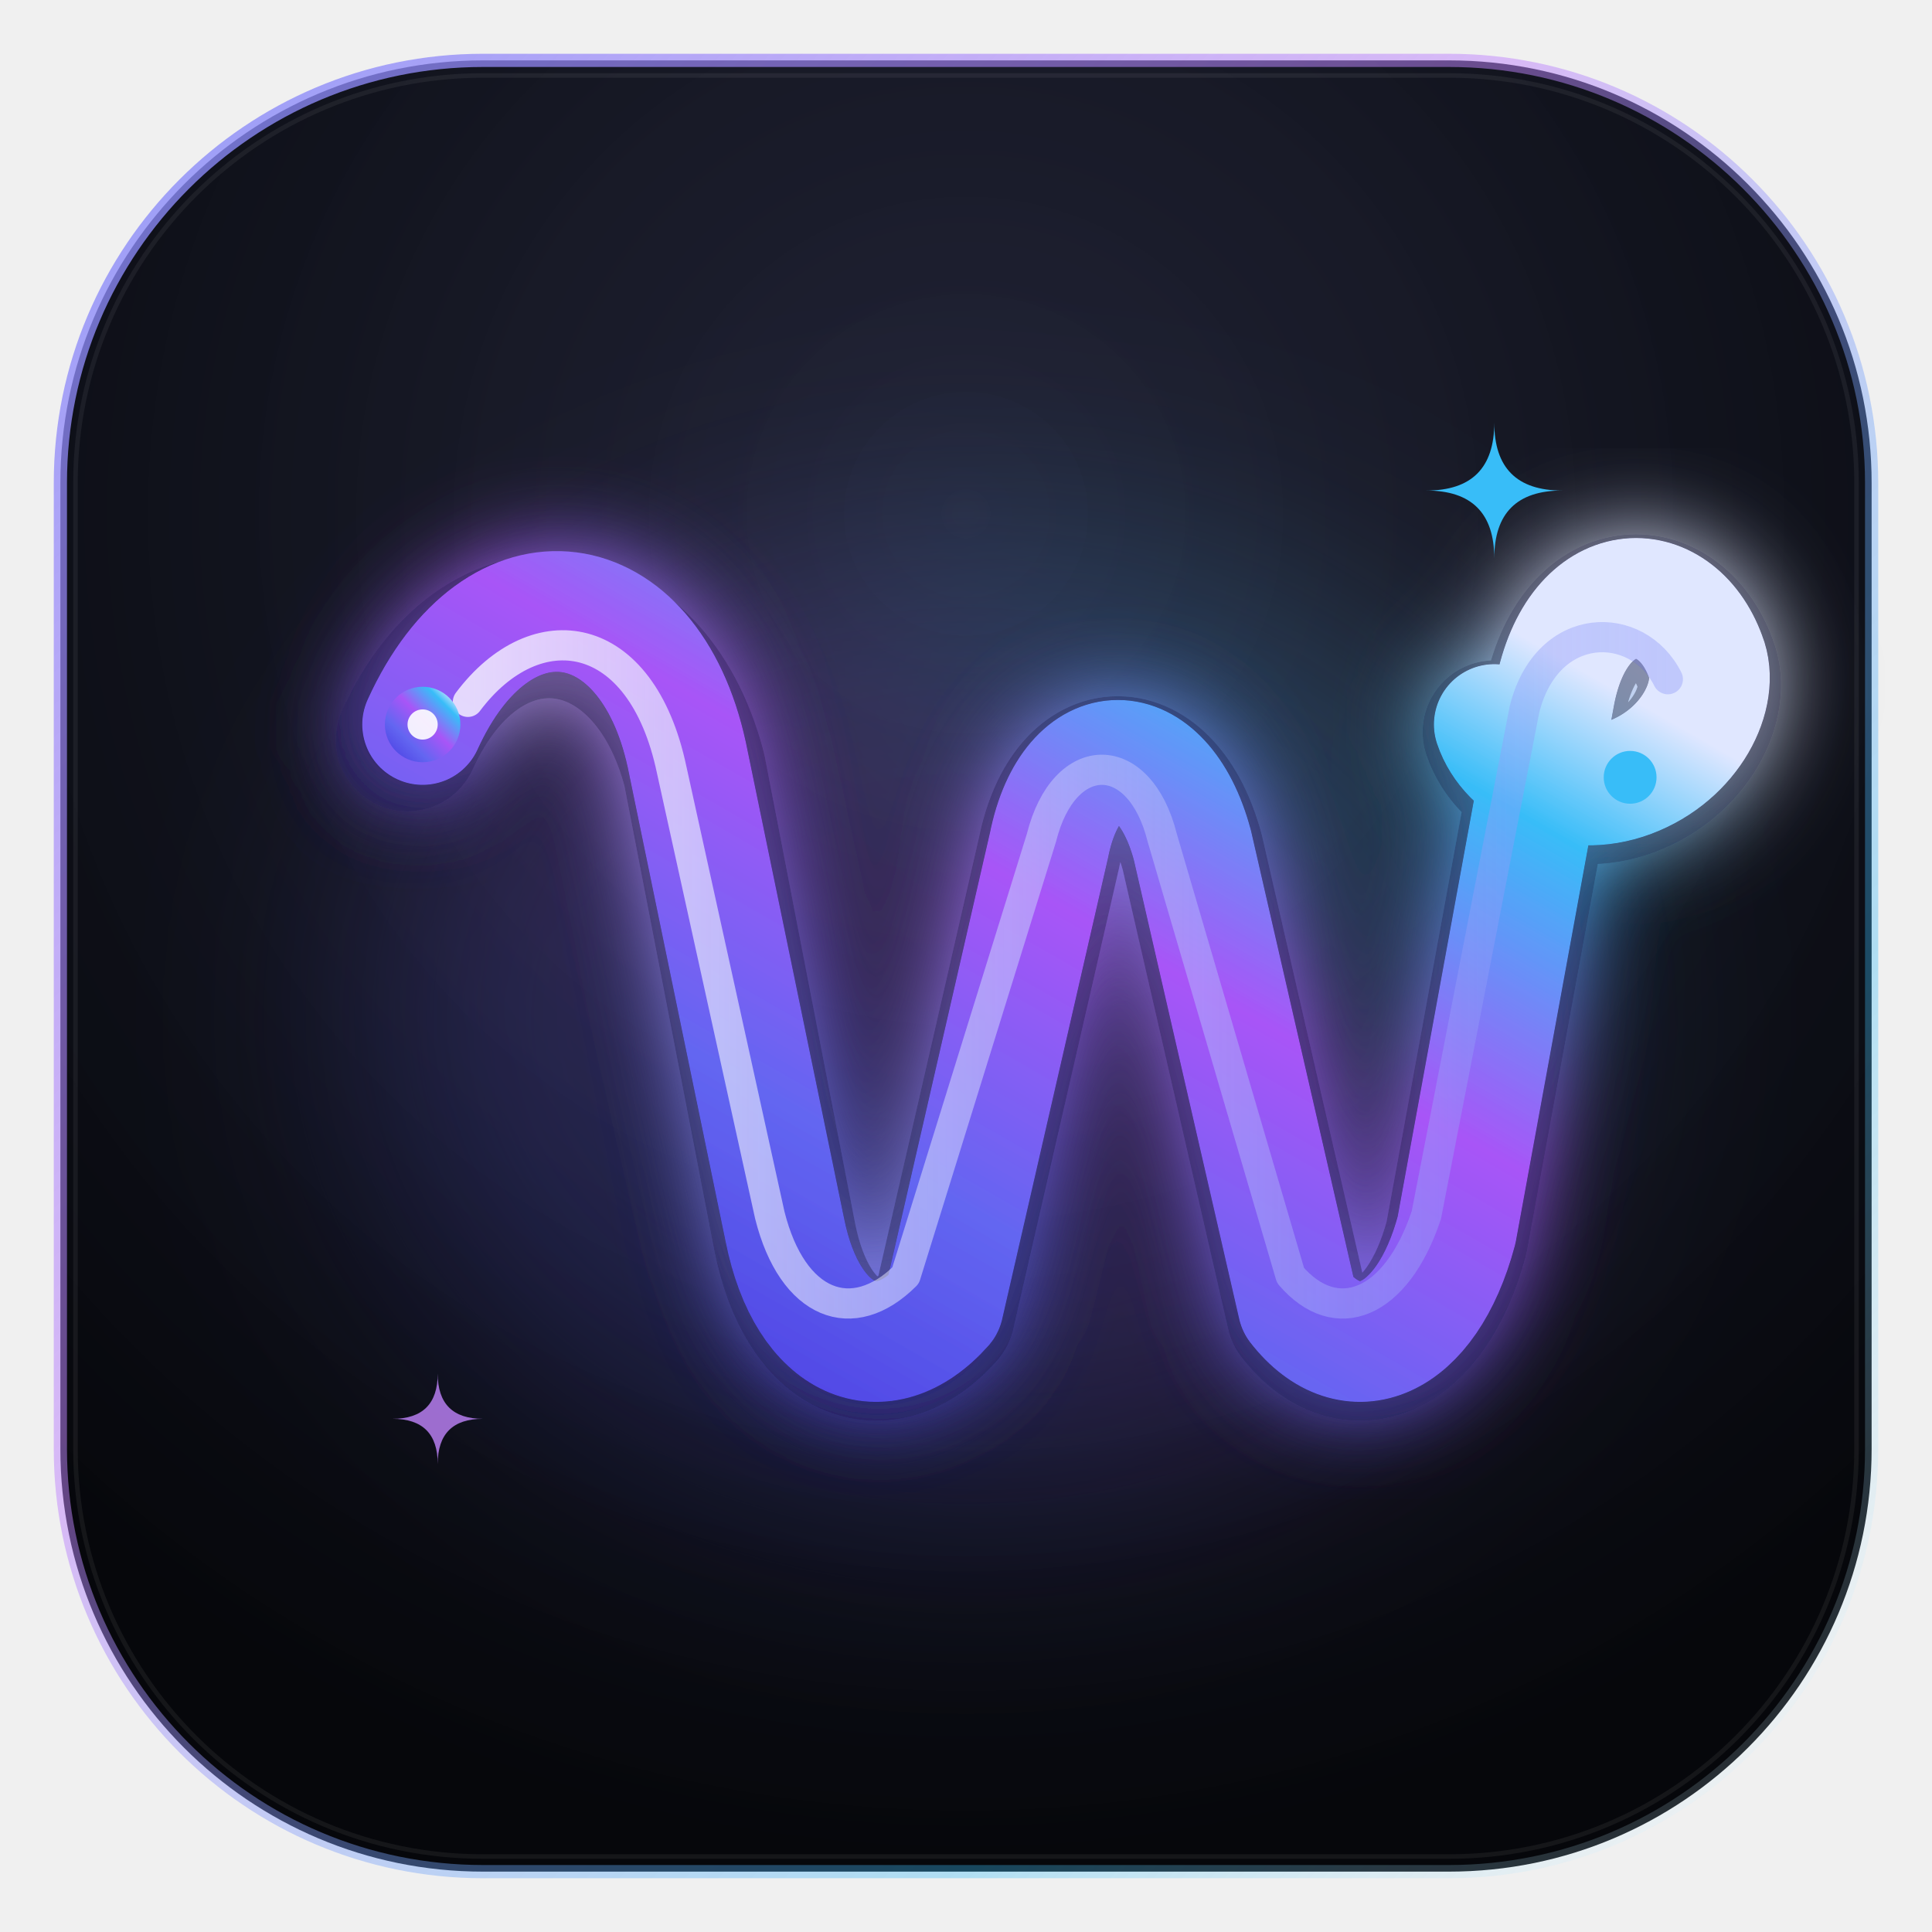
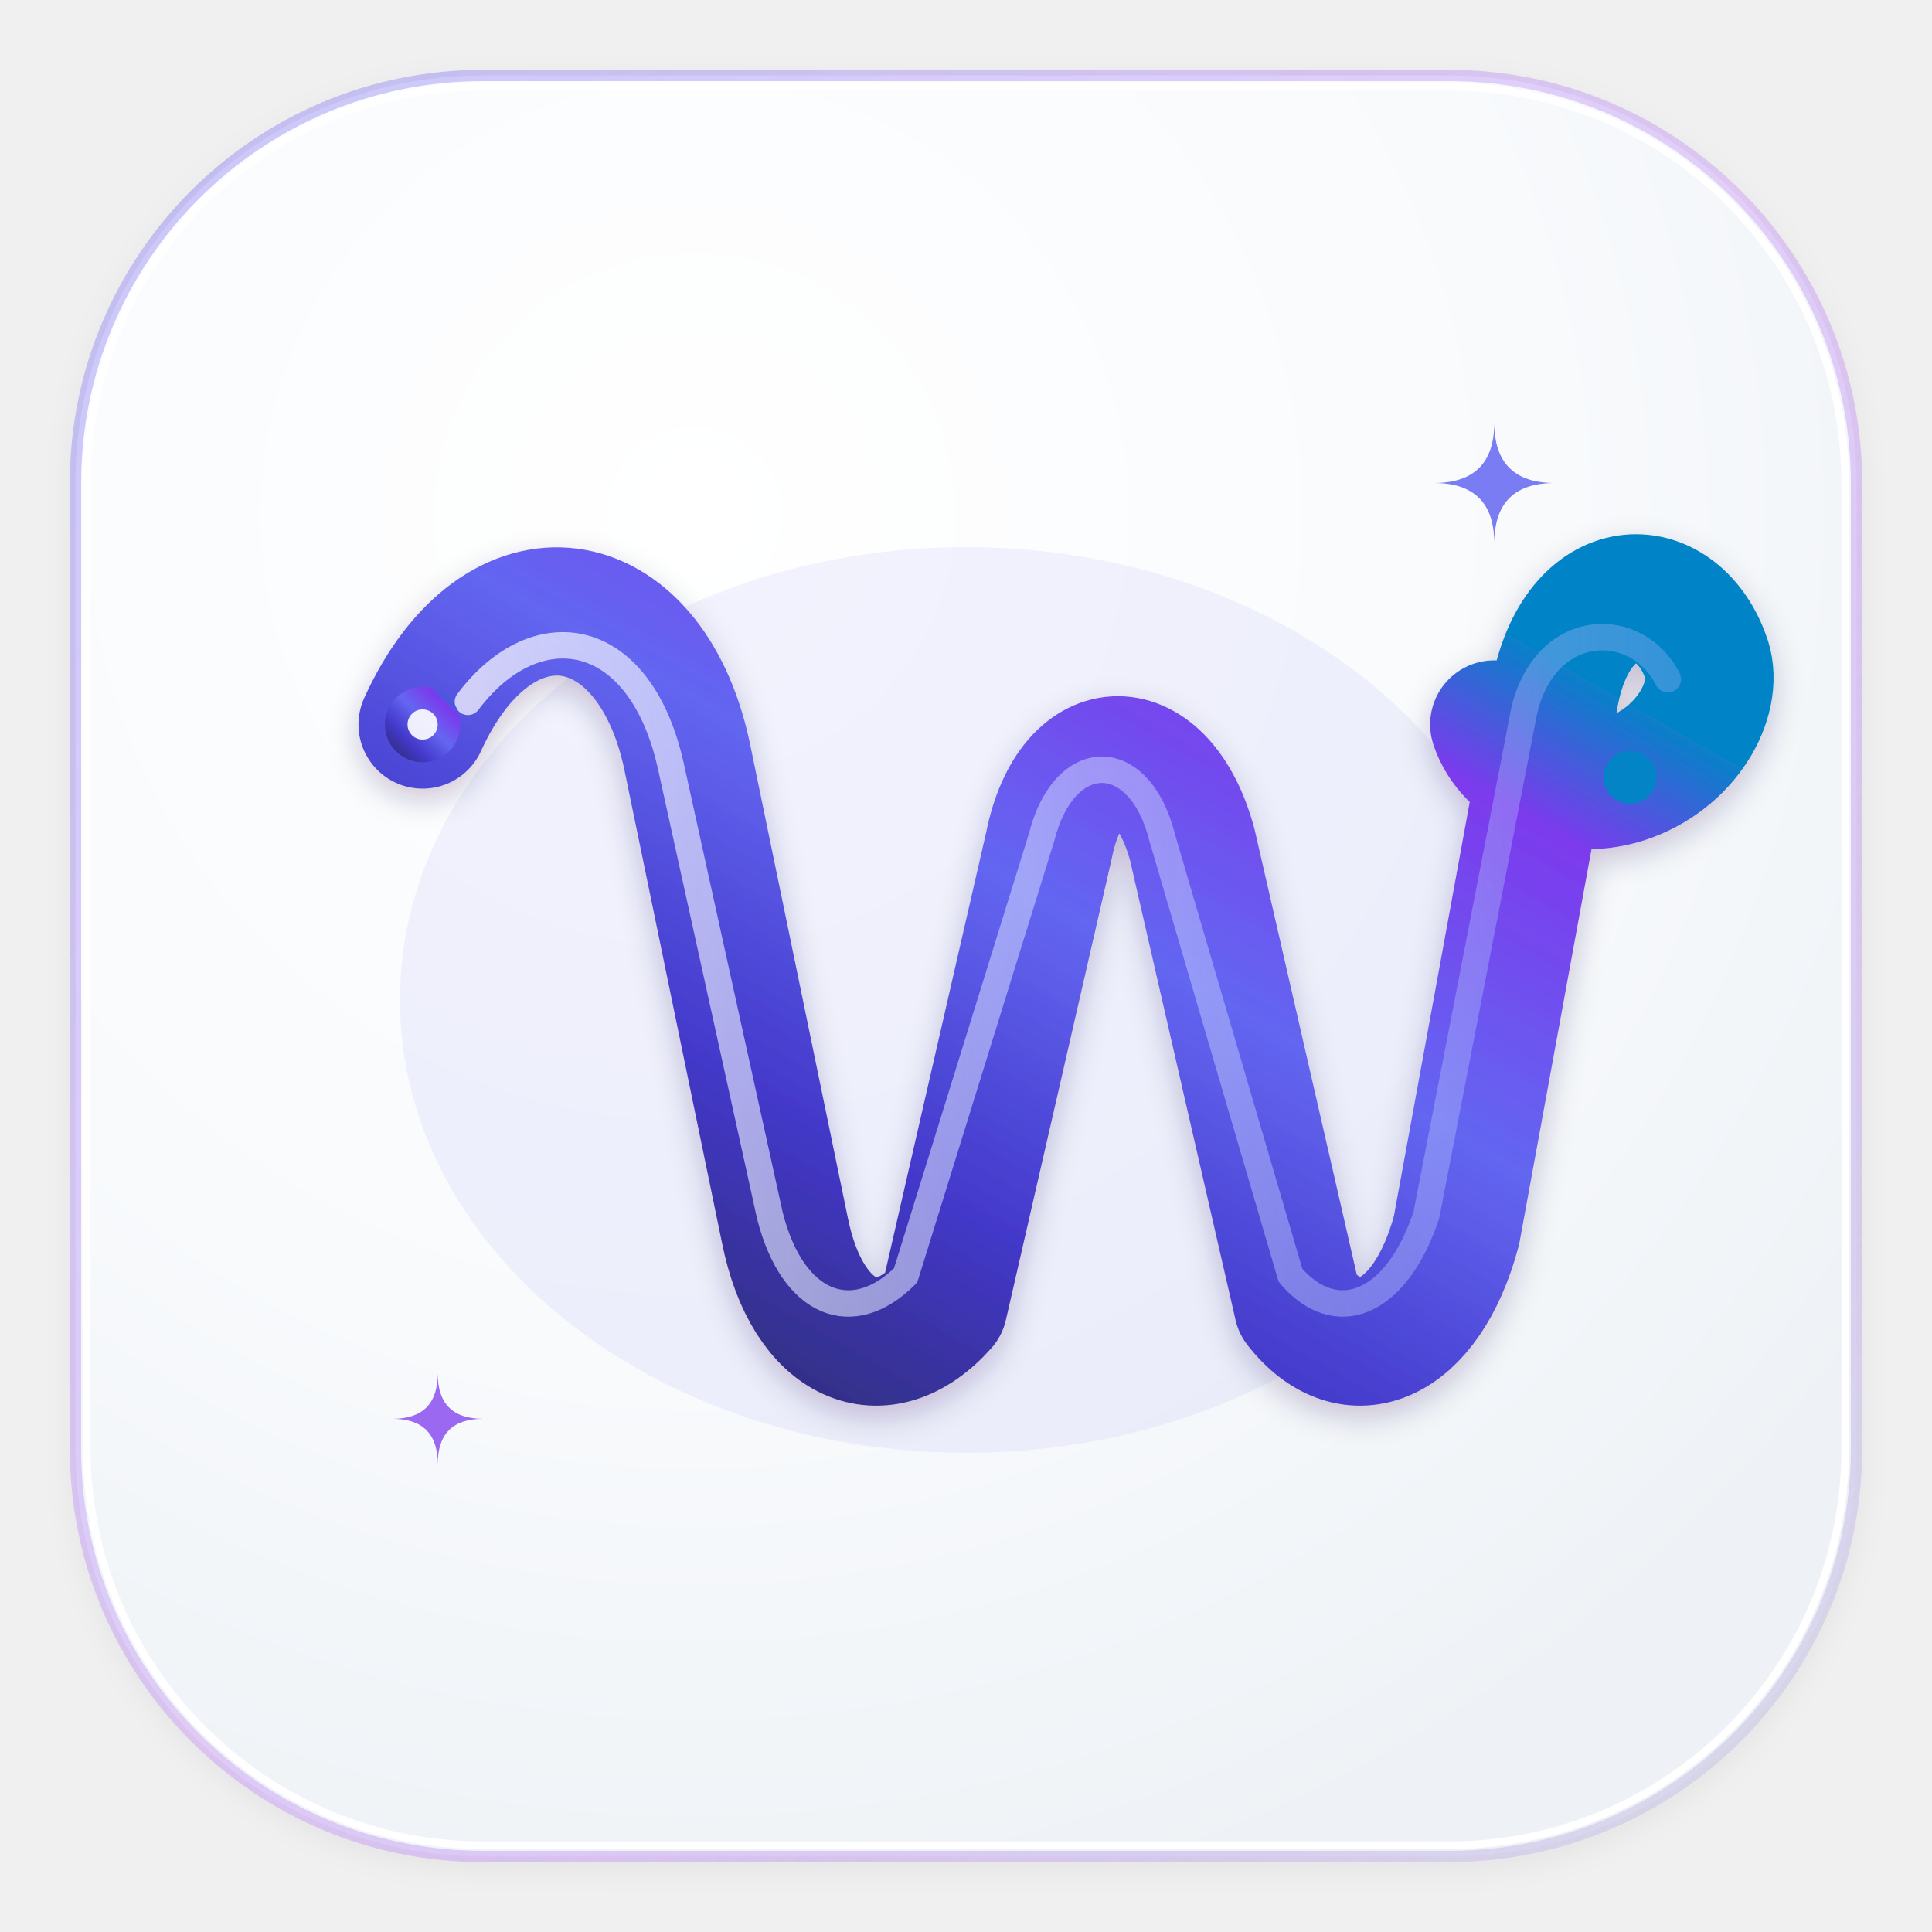
<svg xmlns="http://www.w3.org/2000/svg" viewBox="0 0 512 512" width="512" height="512">
  <defs>
-     <radialGradient id="luxBg" cx="50%" cy="25%" r="75%">
-       <stop offset="0%" stop-color="#181a2e" stop-opacity="0.95" />
-       <stop offset="55%" stop-color="#0c0e18" stop-opacity="0.98" />
-       <stop offset="100%" stop-color="#06070b" stop-opacity="1" />
+     <radialGradient id="lightBg" cx="35%" cy="25%" r="80%">
+       <stop offset="0%" stop-color="#ffffff" />
+       <stop offset="60%" stop-color="#f8fafc" />
+       <stop offset="100%" stop-color="#eef2f6" />
    </radialGradient>
-     <linearGradient id="hairlineGrad" x1="0%" y1="0%" x2="100%" y2="100%">
-       <stop offset="0%" stop-color="#818cf8" stop-opacity="0.85" />
-       <stop offset="40%" stop-color="#c084fc" stop-opacity="0.5" />
-       <stop offset="75%" stop-color="#38bdf8" stop-opacity="0.35" />
-       <stop offset="100%" stop-color="#ffffff" stop-opacity="0.1" />
+     <linearGradient id="lightBorder" x1="0%" y1="0%" x2="100%" y2="100%">
+       <stop offset="0%" stop-color="#6366f1" stop-opacity="0.35" />
+       <stop offset="50%" stop-color="#a855f7" stop-opacity="0.25" />
+       <stop offset="100%" stop-color="#cbd5e1" stop-opacity="0.6" />
    </linearGradient>
-     <linearGradient id="inkGrad" x1="10%" y1="90%" x2="90%" y2="10%">
-       <stop offset="0%" stop-color="#4f46e5" />
-       <stop offset="25%" stop-color="#6366f1" />
-       <stop offset="55%" stop-color="#a855f7" />
-       <stop offset="85%" stop-color="#38bdf8" />
-       <stop offset="100%" stop-color="#e0e7ff" />
+     <linearGradient id="lightInk" x1="10%" y1="90%" x2="90%" y2="10%">
+       <stop offset="0%" stop-color="#312e81" />
+       <stop offset="25%" stop-color="#4338ca" />
+       <stop offset="55%" stop-color="#6366f1" />
+       <stop offset="85%" stop-color="#7c3aed" />
+       <stop offset="100%" stop-color="#0284c7" />
    </linearGradient>
-     <linearGradient id="inkHighlight" x1="0%" y1="0%" x2="100%" y2="0%">
+     <linearGradient id="inkGleam" x1="0%" y1="0%" x2="100%" y2="0%">
      <stop offset="0%" stop-color="#ffffff" stop-opacity="0.9" />
-       <stop offset="100%" stop-color="#818cf8" stop-opacity="0.4" />
+       <stop offset="100%" stop-color="#a5b4fc" stop-opacity="0.4" />
    </linearGradient>
-     <filter id="inkGlow" x="-20%" y="-20%" width="140%" height="140%">
-       <feGaussianBlur stdDeviation="12" result="glow" />
-       <feComposite in="SourceGraphic" in2="glow" operator="over" />
+     <filter id="tileShadow" x="-10%" y="-10%" width="120%" height="120%">
+       <feDropShadow dx="0" dy="8" stdDeviation="16" flood-color="#4f46e5" flood-opacity="0.12" />
+       <feDropShadow dx="0" dy="2" stdDeviation="4" flood-color="#0f172a" flood-opacity="0.06" />
    </filter>
-     <filter id="deepGlow" x="-40%" y="-40%" width="180%" height="180%">
-       <feGaussianBlur stdDeviation="30" result="blur" />
+     <filter id="inkDepth" x="-20%" y="-20%" width="140%" height="140%">
+       <feDropShadow dx="0" dy="3" stdDeviation="4" flood-color="#1e1b4b" flood-opacity="0.22" />
    </filter>
  </defs>
-   <rect x="16" y="16" width="480" height="480" rx="112" fill="url(#luxBg)" stroke="url(#hairlineGrad)" stroke-width="3.5" />
-   <rect x="20" y="20" width="472" height="472" rx="108" fill="none" stroke="rgba(255,255,255,0.06)" stroke-width="1.2" />
-   <ellipse cx="256" cy="270" rx="160" ry="130" fill="url(#inkGrad)" opacity="0.22" filter="url(#deepGlow)" />
-   <g filter="url(#inkGlow)">
-     <path d="M 108 196               C 128 152, 172 158, 184 204               L 208 328               C 214 358, 234 366, 250 348               L 278 226               C 284 196, 308 196, 316 226               L 344 348               C 358 366, 378 358, 386 328               L 412 186               C 418 154, 444 154, 452 176               C 456 186, 448 202, 432 208              C 416 214, 400 206, 396 194" fill="none" stroke="#1e1b4b" stroke-width="38" stroke-linecap="round" stroke-linejoin="round" opacity="0.6" />
-     <path d="M 112 192               C 132 148, 172 154, 182 200               L 208 326               C 214 356, 234 364, 250 346               L 278 224               C 284 194, 308 194, 316 224               L 344 346               C 358 364, 378 356, 386 326               L 412 184               C 418 152, 444 152, 452 174               C 456 184, 448 200, 432 206              C 416 212, 400 204, 396 192" fill="none" stroke="url(#inkGrad)" stroke-width="32" stroke-linecap="round" stroke-linejoin="round" />
-     <path d="M 124 186               C 142 162, 170 166, 178 204               L 204 322               C 210 346, 226 352, 240 338               L 276 222               C 282 198, 302 198, 308 222               L 342 338               C 354 352, 370 346, 378 322               L 404 188               C 410 164, 434 164, 442 180" fill="none" stroke="url(#inkHighlight)" stroke-width="8" stroke-linecap="round" stroke-linejoin="round" opacity="0.85" />
+   <rect x="20" y="20" width="472" height="472" rx="108" fill="url(#lightBg)" stroke="url(#lightBorder)" stroke-width="3" filter="url(#tileShadow)" />
+   <rect x="23" y="23" width="466" height="466" rx="105" fill="none" stroke="#ffffff" stroke-width="2" />
+   <ellipse cx="256" cy="265" rx="150" ry="120" fill="#6366f1" opacity="0.08" />
+   <g filter="url(#inkDepth)">
+     <path d="M 112 192               C 132 148, 172 154, 182 200               L 208 326               C 214 356, 234 364, 250 346               L 278 224               C 284 194, 308 194, 316 224               L 344 346               C 358 364, 378 356, 386 326               L 412 184               C 418 152, 444 152, 452 174               C 456 184, 448 200, 432 206              C 416 212, 400 204, 396 192" fill="none" stroke="url(#lightInk)" stroke-width="34" stroke-linecap="round" stroke-linejoin="round" />
+     <path d="M 124 186               C 142 162, 170 166, 178 204               L 204 322               C 210 346, 226 352, 240 338               L 276 222               C 282 198, 302 198, 308 222               L 342 338               C 354 352, 370 346, 378 322               L 404 188               C 410 164, 434 164, 442 180" fill="none" stroke="url(#inkGleam)" stroke-width="7" stroke-linecap="round" stroke-linejoin="round" opacity="0.8" />
  </g>
-   <circle cx="112" cy="192" r="10" fill="url(#inkGrad)" />
+   <circle cx="112" cy="192" r="10" fill="url(#lightInk)" />
  <circle cx="112" cy="192" r="4" fill="#ffffff" opacity="0.9" />
-   <circle cx="432" cy="206" r="7" fill="#38bdf8" />
-   <path d="M 396 112 Q 396 130 414 130 Q 396 130 396 148 Q 396 130 378 130 Q 396 130 396 112 Z" fill="#38bdf8" />
-   <path d="M 116 364 Q 116 376 128 376 Q 116 376 116 388 Q 116 376 104 376 Q 116 376 116 364 Z" fill="#c084fc" opacity="0.8" />
+   <circle cx="432" cy="206" r="7" fill="#0284c7" />
+   <path d="M 396 112 Q 396 128 412 128 Q 396 128 396 144 Q 396 128 380 128 Q 396 128 396 112 Z" fill="#6366f1" opacity="0.85" />
+   <path d="M 116 364 Q 116 376 128 376 Q 116 376 116 388 Q 116 376 104 376 Q 116 376 116 364 Z" fill="#7c3aed" opacity="0.75" />
</svg>
